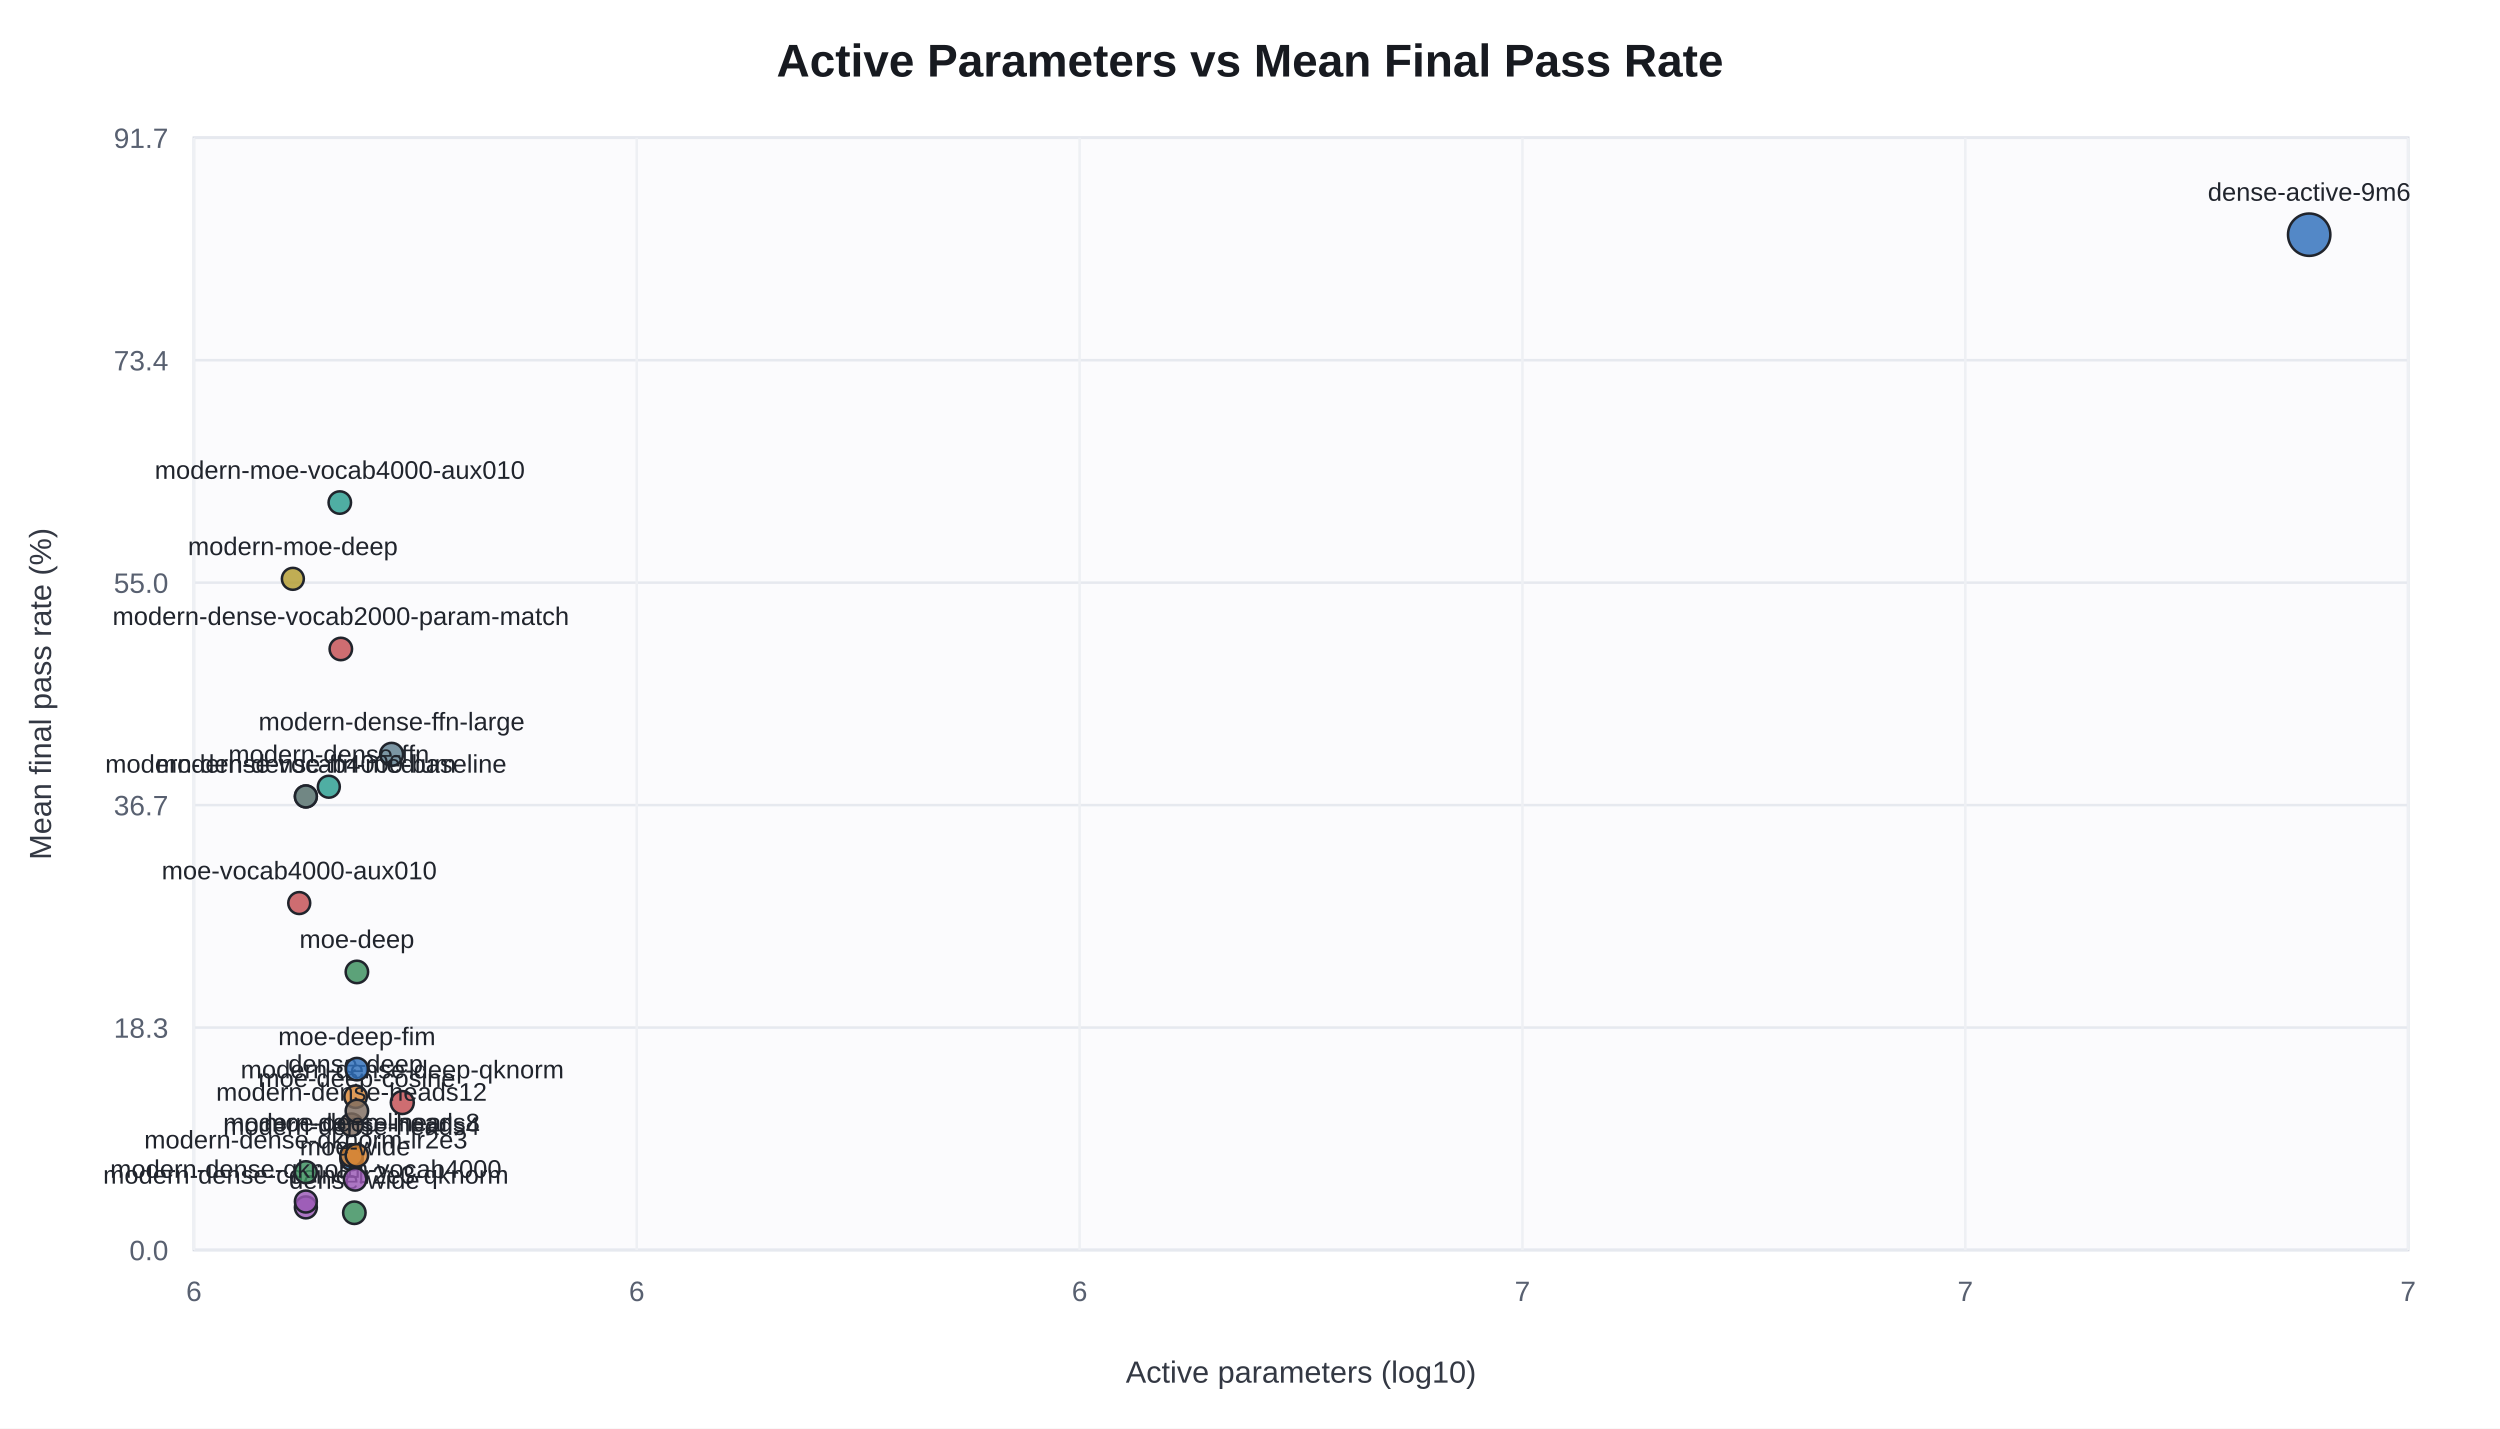
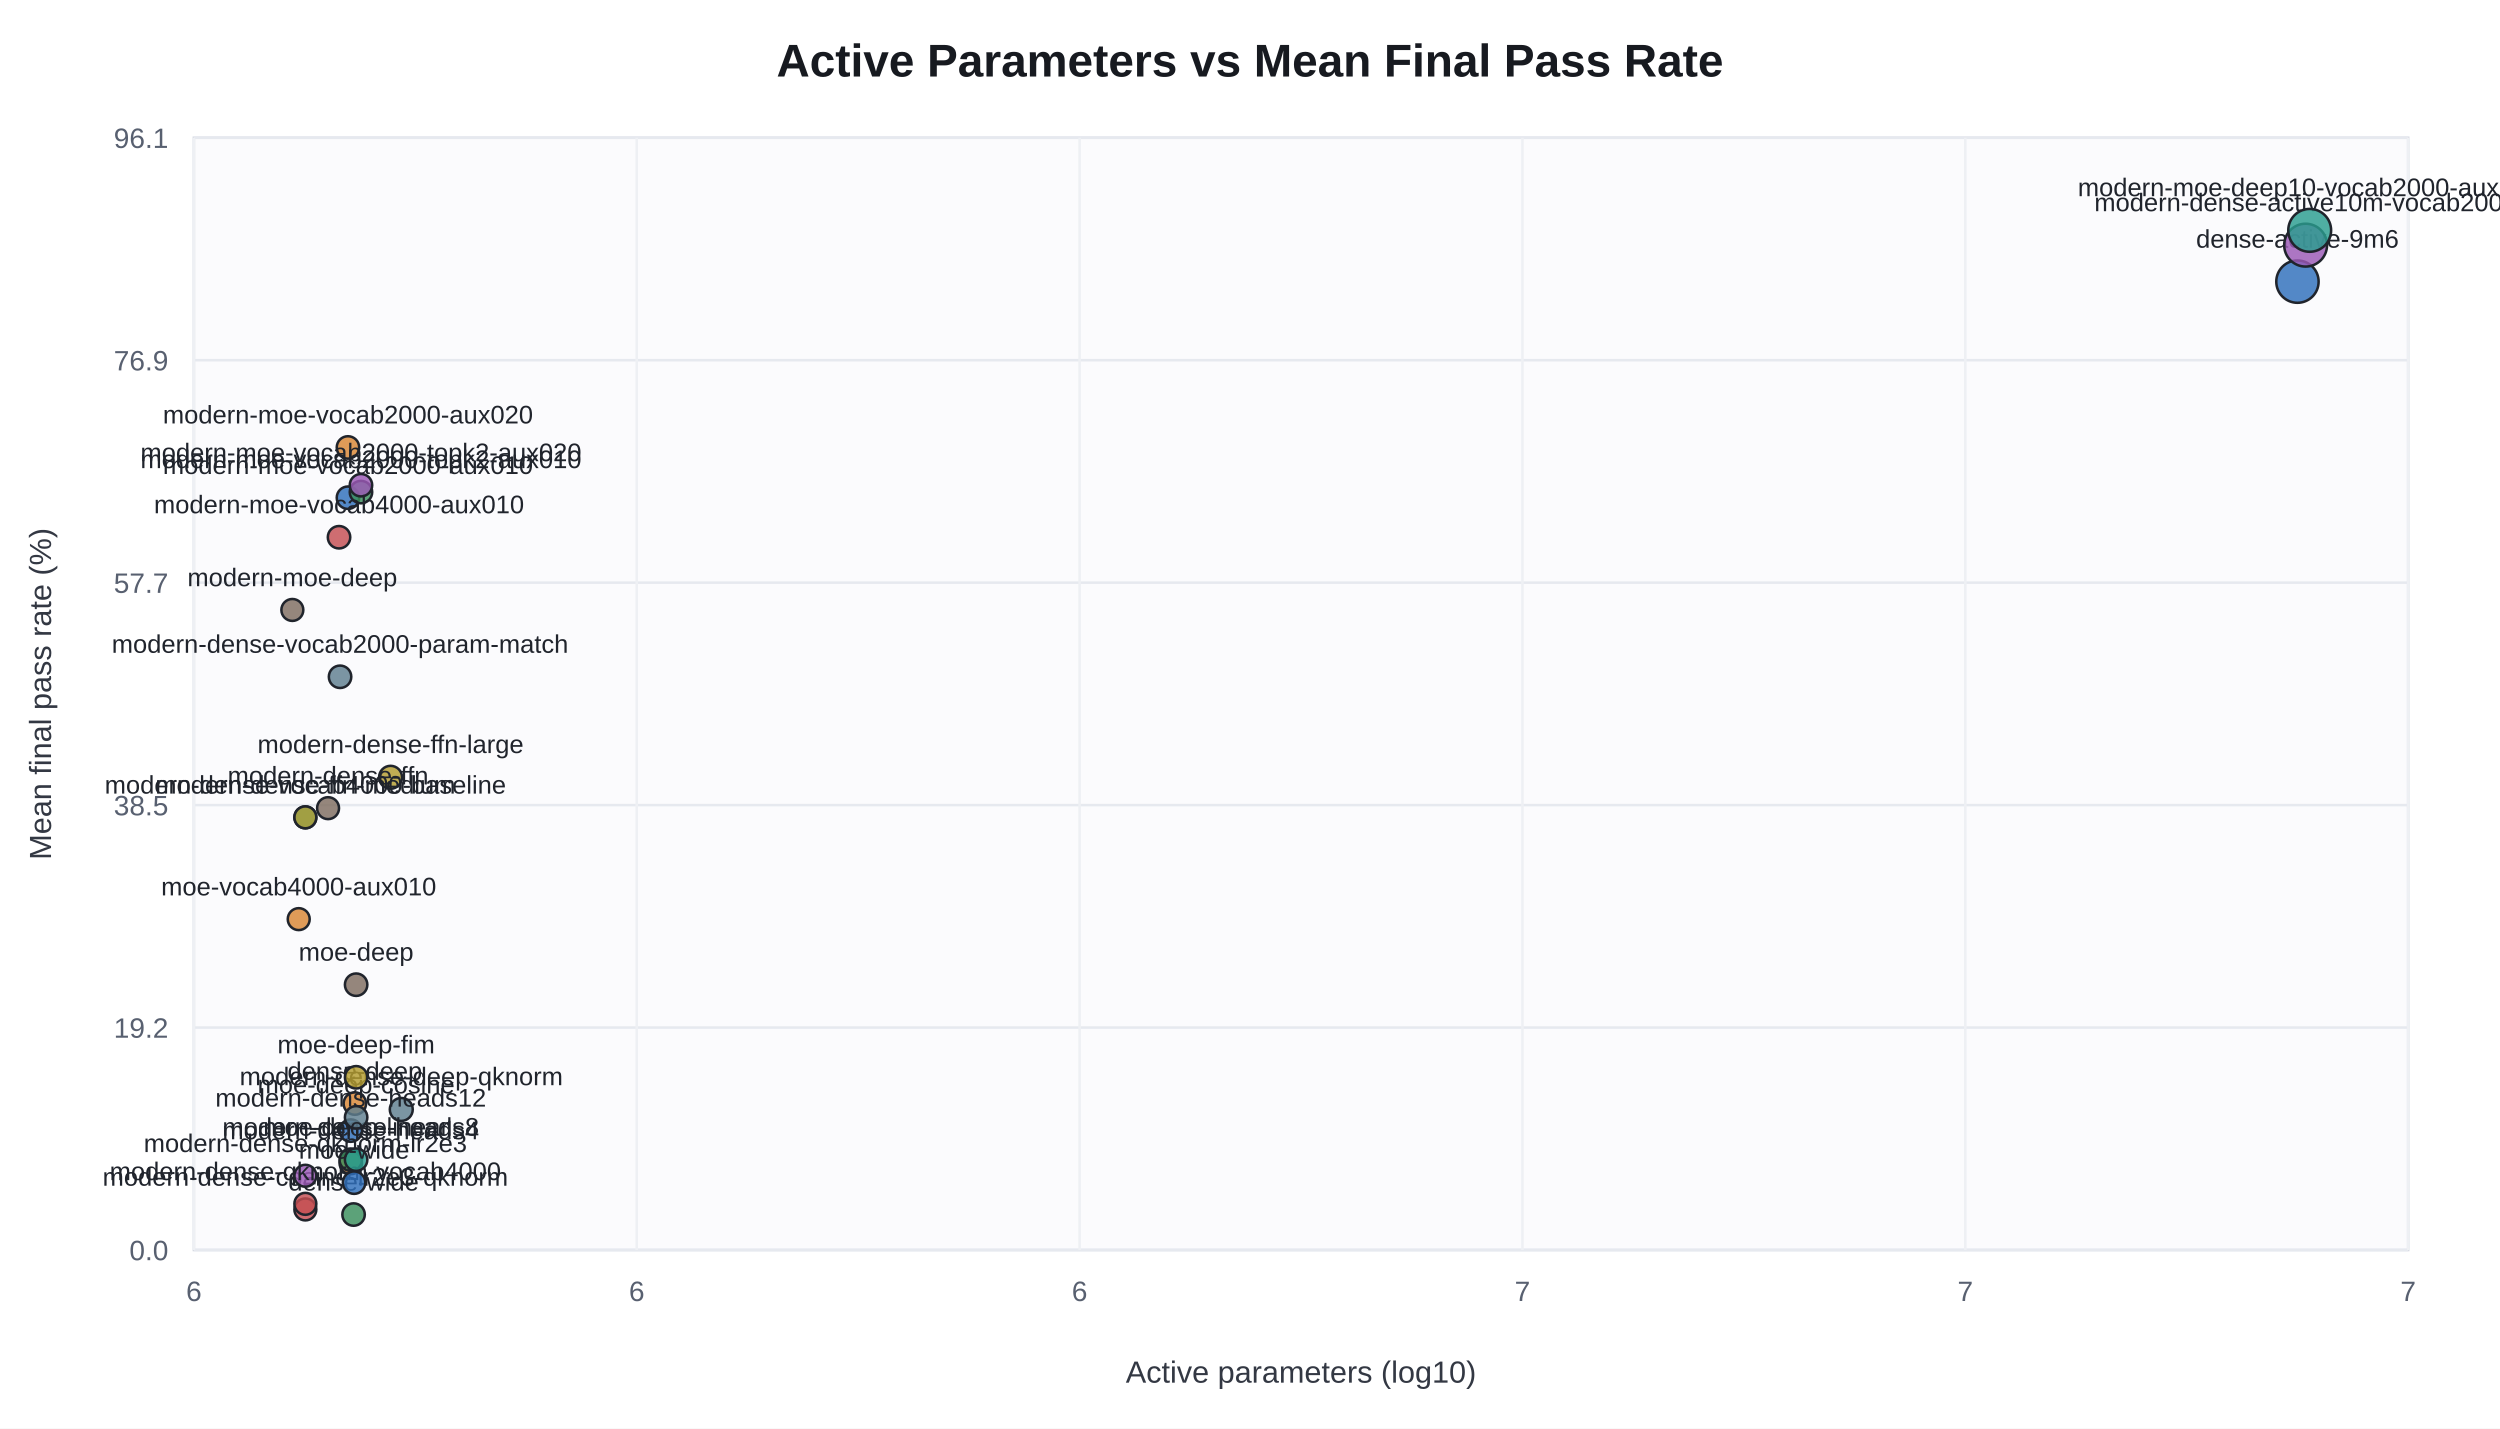
<svg xmlns="http://www.w3.org/2000/svg" width="980" height="560" viewBox="0 0 980 560" role="img">
  <style>
.title { font: 700 18px Arial, sans-serif; fill: #171a20; }
.axis-label { font: 12px Arial, sans-serif; fill: #333843; }
.tick { font: 11px Arial, sans-serif; fill: #586070; }
.legend { font: 12px Arial, sans-serif; fill: #232832; }
.point-label { font: 10px Arial, sans-serif; fill: #20242c; }
.x-label { font: 10px Arial, sans-serif; fill: #20242c; }
</style>
  <rect x="0" y="0" width="980" height="560" fill="#ffffff" />
  <text x="490.0" y="30" text-anchor="middle" class="title">Active Parameters vs Mean Final Pass Rate</text>
  <rect x="76" y="54" width="868" height="436" fill="#fbfbfd" stroke="#d5d9e2" />
  <text x="510.0" y="542" text-anchor="middle" class="axis-label">Active parameters (log10)</text>
  <text x="20" y="272.0" text-anchor="middle" class="axis-label" transform="rotate(-90 20 272.0)">Mean final pass rate (%)</text>
  <line x1="76" y1="490.0" x2="944" y2="490.0" stroke="#e6e9ef" stroke-width="1" />
  <text x="66" y="494.0" text-anchor="end" class="tick">0.0</text>
  <line x1="76" y1="402.8" x2="944" y2="402.8" stroke="#e6e9ef" stroke-width="1" />
-   <text x="66" y="406.8" text-anchor="end" class="tick">18.3</text>
+   <text x="66" y="406.8" text-anchor="end" class="tick">19.2</text>
  <line x1="76" y1="315.6" x2="944" y2="315.6" stroke="#e6e9ef" stroke-width="1" />
-   <text x="66" y="319.6" text-anchor="end" class="tick">36.7</text>
+   <text x="66" y="319.6" text-anchor="end" class="tick">38.5</text>
  <line x1="76" y1="228.4" x2="944" y2="228.4" stroke="#e6e9ef" stroke-width="1" />
-   <text x="66" y="232.4" text-anchor="end" class="tick">55.0</text>
+   <text x="66" y="232.4" text-anchor="end" class="tick">57.7</text>
  <line x1="76" y1="141.2" x2="944" y2="141.2" stroke="#e6e9ef" stroke-width="1" />
-   <text x="66" y="145.2" text-anchor="end" class="tick">73.4</text>
+   <text x="66" y="145.2" text-anchor="end" class="tick">76.9</text>
  <line x1="76" y1="54.0" x2="944" y2="54.0" stroke="#e6e9ef" stroke-width="1" />
-   <text x="66" y="58.0" text-anchor="end" class="tick">91.7</text>
+   <text x="66" y="58.0" text-anchor="end" class="tick">96.1</text>
  <line x1="76.0" y1="54" x2="76.0" y2="490" stroke="#eef0f4" stroke-width="1" />
  <text x="76.0" y="510" text-anchor="middle" class="tick">6</text>
  <line x1="249.6" y1="54" x2="249.6" y2="490" stroke="#eef0f4" stroke-width="1" />
  <text x="249.6" y="510" text-anchor="middle" class="tick">6</text>
  <line x1="423.2" y1="54" x2="423.2" y2="490" stroke="#eef0f4" stroke-width="1" />
  <text x="423.2" y="510" text-anchor="middle" class="tick">6</text>
  <line x1="596.8" y1="54" x2="596.8" y2="490" stroke="#eef0f4" stroke-width="1" />
  <text x="596.8" y="510" text-anchor="middle" class="tick">7</text>
  <line x1="770.4" y1="54" x2="770.4" y2="490" stroke="#eef0f4" stroke-width="1" />
  <text x="770.4" y="510" text-anchor="middle" class="tick">7</text>
  <line x1="944.0" y1="54" x2="944.0" y2="490" stroke="#eef0f4" stroke-width="1" />
  <text x="944.0" y="510" text-anchor="middle" class="tick">7</text>
-   <circle cx="905.2" cy="92.0" r="8.3" fill="#2f6fbb" fill-opacity="0.82" stroke="#20242c" stroke-width="1" />
-   <text x="905.2" y="78.7" class="point-label" text-anchor="middle">dense-active-9m6</text>
-   <circle cx="139.4" cy="429.9" r="4.4" fill="#d98634" fill-opacity="0.82" stroke="#20242c" stroke-width="1" />
-   <text x="139.4" y="420.5" class="point-label" text-anchor="middle">dense-deep</text>
-   <circle cx="138.9" cy="475.4" r="4.4" fill="#3a8f5c" fill-opacity="0.82" stroke="#20242c" stroke-width="1" />
-   <text x="138.9" y="466.0" class="point-label" text-anchor="middle">dense-wide</text>
-   <circle cx="119.9" cy="473.3" r="4.3" fill="#9b59b6" fill-opacity="0.82" stroke="#20242c" stroke-width="1" />
-   <text x="119.9" y="464.0" class="point-label" text-anchor="middle">modern-dense-cosine-lr2e3-qknorm</text>
-   <circle cx="157.7" cy="432.2" r="4.5" fill="#c44e52" fill-opacity="0.82" stroke="#20242c" stroke-width="1" />
-   <text x="157.7" y="422.7" class="point-label" text-anchor="middle">modern-dense-deep-qknorm</text>
-   <circle cx="153.5" cy="295.7" r="4.5" fill="#5f7f8f" fill-opacity="0.82" stroke="#20242c" stroke-width="1" />
-   <text x="153.5" y="286.3" class="point-label" text-anchor="middle">modern-dense-ffn-large</text>
-   <circle cx="119.9" cy="312.2" r="4.3" fill="#b39c2f" fill-opacity="0.82" stroke="#20242c" stroke-width="1" />
-   <text x="119.9" y="302.9" class="point-label" text-anchor="middle">modern-dense-ffn-medium</text>
-   <circle cx="128.9" cy="308.4" r="4.3" fill="#2a9d8f" fill-opacity="0.82" stroke="#20242c" stroke-width="1" />
-   <text x="128.9" y="299.1" class="point-label" text-anchor="middle">modern-dense-ffn</text>
-   <circle cx="137.8" cy="440.9" r="4.4" fill="#7f6d5f" fill-opacity="0.82" stroke="#20242c" stroke-width="1" />
-   <text x="137.8" y="431.5" class="point-label" text-anchor="middle">modern-dense-heads12</text>
-   <circle cx="137.8" cy="454.3" r="4.4" fill="#2f6fbb" fill-opacity="0.82" stroke="#20242c" stroke-width="1" />
-   <text x="137.8" y="444.9" class="point-label" text-anchor="middle">modern-dense-heads4</text>
-   <circle cx="137.8" cy="452.9" r="4.4" fill="#d98634" fill-opacity="0.82" stroke="#20242c" stroke-width="1" />
-   <text x="137.8" y="443.5" class="point-label" text-anchor="middle">modern-dense-heads8</text>
-   <circle cx="119.9" cy="459.5" r="4.3" fill="#3a8f5c" fill-opacity="0.82" stroke="#20242c" stroke-width="1" />
-   <text x="119.9" y="450.2" class="point-label" text-anchor="middle">modern-dense-qknorm-lr2e3</text>
-   <circle cx="119.9" cy="471.0" r="4.3" fill="#9b59b6" fill-opacity="0.82" stroke="#20242c" stroke-width="1" />
-   <text x="119.9" y="461.7" class="point-label" text-anchor="middle">modern-dense-qknorm-vocab4000</text>
-   <circle cx="133.6" cy="254.4" r="4.4" fill="#c44e52" fill-opacity="0.82" stroke="#20242c" stroke-width="1" />
-   <text x="133.6" y="245.0" class="point-label" text-anchor="middle">modern-dense-vocab2000-param-match</text>
-   <circle cx="119.9" cy="312.2" r="4.3" fill="#5f7f8f" fill-opacity="0.82" stroke="#20242c" stroke-width="1" />
-   <text x="119.9" y="302.9" class="point-label" text-anchor="middle">modern-dense-vocab4000-baseline</text>
-   <circle cx="114.8" cy="226.9" r="4.3" fill="#b39c2f" fill-opacity="0.82" stroke="#20242c" stroke-width="1" />
-   <text x="114.8" y="217.6" class="point-label" text-anchor="middle">modern-moe-deep</text>
-   <circle cx="133.2" cy="197.0" r="4.4" fill="#2a9d8f" fill-opacity="0.82" stroke="#20242c" stroke-width="1" />
-   <text x="133.2" y="187.7" class="point-label" text-anchor="middle">modern-moe-vocab4000-aux010</text>
-   <circle cx="139.9" cy="435.5" r="4.4" fill="#7f6d5f" fill-opacity="0.82" stroke="#20242c" stroke-width="1" />
-   <text x="139.9" y="426.1" class="point-label" text-anchor="middle">moe-deep-cosine</text>
-   <circle cx="139.9" cy="419.1" r="4.4" fill="#2f6fbb" fill-opacity="0.82" stroke="#20242c" stroke-width="1" />
-   <text x="139.9" y="409.7" class="point-label" text-anchor="middle">moe-deep-fim</text>
-   <circle cx="139.9" cy="452.9" r="4.4" fill="#d98634" fill-opacity="0.82" stroke="#20242c" stroke-width="1" />
-   <text x="139.9" y="443.5" class="point-label" text-anchor="middle">moe-deep-linear</text>
-   <circle cx="139.9" cy="381.0" r="4.4" fill="#3a8f5c" fill-opacity="0.82" stroke="#20242c" stroke-width="1" />
-   <text x="139.9" y="371.6" class="point-label" text-anchor="middle">moe-deep</text>
-   <circle cx="139.2" cy="462.3" r="4.4" fill="#9b59b6" fill-opacity="0.82" stroke="#20242c" stroke-width="1" />
-   <text x="139.2" y="452.9" class="point-label" text-anchor="middle">moe-wide</text>
-   <circle cx="117.3" cy="354.0" r="4.3" fill="#c44e52" fill-opacity="0.82" stroke="#20242c" stroke-width="1" />
-   <text x="117.3" y="344.7" class="point-label" text-anchor="middle">moe-vocab4000-aux010</text>
+   <circle cx="900.6" cy="110.4" r="8.3" fill="#2f6fbb" fill-opacity="0.82" stroke="#20242c" stroke-width="1" />
+   <text x="900.6" y="97.1" class="point-label" text-anchor="middle">dense-active-9m6</text>
+   <circle cx="139.1" cy="432.6" r="4.4" fill="#d98634" fill-opacity="0.82" stroke="#20242c" stroke-width="1" />
+   <text x="139.1" y="423.3" class="point-label" text-anchor="middle">dense-deep</text>
+   <circle cx="138.6" cy="476.1" r="4.4" fill="#3a8f5c" fill-opacity="0.82" stroke="#20242c" stroke-width="1" />
+   <text x="138.6" y="466.7" class="point-label" text-anchor="middle">dense-wide</text>
+   <circle cx="903.8" cy="96.1" r="8.4" fill="#9b59b6" fill-opacity="0.82" stroke="#20242c" stroke-width="1" />
+   <text x="903.8" y="82.8" class="point-label" text-anchor="middle">modern-dense-active10m-vocab2000</text>
+   <circle cx="119.7" cy="474.1" r="4.3" fill="#c44e52" fill-opacity="0.82" stroke="#20242c" stroke-width="1" />
+   <text x="119.7" y="464.8" class="point-label" text-anchor="middle">modern-dense-cosine-lr2e3-qknorm</text>
+   <circle cx="157.3" cy="434.9" r="4.5" fill="#5f7f8f" fill-opacity="0.82" stroke="#20242c" stroke-width="1" />
+   <text x="157.3" y="425.4" class="point-label" text-anchor="middle">modern-dense-deep-qknorm</text>
+   <circle cx="153.1" cy="304.7" r="4.5" fill="#b39c2f" fill-opacity="0.82" stroke="#20242c" stroke-width="1" />
+   <text x="153.1" y="295.2" class="point-label" text-anchor="middle">modern-dense-ffn-large</text>
+   <circle cx="119.7" cy="320.4" r="4.3" fill="#2a9d8f" fill-opacity="0.82" stroke="#20242c" stroke-width="1" />
+   <text x="119.7" y="311.1" class="point-label" text-anchor="middle">modern-dense-ffn-medium</text>
+   <circle cx="128.6" cy="316.8" r="4.3" fill="#7f6d5f" fill-opacity="0.82" stroke="#20242c" stroke-width="1" />
+   <text x="128.6" y="307.5" class="point-label" text-anchor="middle">modern-dense-ffn</text>
+   <circle cx="137.5" cy="443.2" r="4.4" fill="#2f6fbb" fill-opacity="0.82" stroke="#20242c" stroke-width="1" />
+   <text x="137.5" y="433.8" class="point-label" text-anchor="middle">modern-dense-heads12</text>
+   <circle cx="137.5" cy="455.9" r="4.4" fill="#d98634" fill-opacity="0.82" stroke="#20242c" stroke-width="1" />
+   <text x="137.5" y="446.6" class="point-label" text-anchor="middle">modern-dense-heads4</text>
+   <circle cx="137.5" cy="454.6" r="4.4" fill="#3a8f5c" fill-opacity="0.82" stroke="#20242c" stroke-width="1" />
+   <text x="137.5" y="445.2" class="point-label" text-anchor="middle">modern-dense-heads8</text>
+   <circle cx="119.7" cy="460.9" r="4.3" fill="#9b59b6" fill-opacity="0.82" stroke="#20242c" stroke-width="1" />
+   <text x="119.7" y="451.6" class="point-label" text-anchor="middle">modern-dense-qknorm-lr2e3</text>
+   <circle cx="119.7" cy="471.9" r="4.3" fill="#c44e52" fill-opacity="0.82" stroke="#20242c" stroke-width="1" />
+   <text x="119.7" y="462.6" class="point-label" text-anchor="middle">modern-dense-qknorm-vocab4000</text>
+   <circle cx="133.3" cy="265.3" r="4.4" fill="#5f7f8f" fill-opacity="0.82" stroke="#20242c" stroke-width="1" />
+   <text x="133.3" y="255.9" class="point-label" text-anchor="middle">modern-dense-vocab2000-param-match</text>
+   <circle cx="119.7" cy="320.4" r="4.3" fill="#b39c2f" fill-opacity="0.82" stroke="#20242c" stroke-width="1" />
+   <text x="119.7" y="311.1" class="point-label" text-anchor="middle">modern-dense-vocab4000-baseline</text>
+   <circle cx="905.4" cy="90.3" r="8.4" fill="#2a9d8f" fill-opacity="0.82" stroke="#20242c" stroke-width="1" />
+   <text x="905.4" y="76.9" class="point-label" text-anchor="middle">modern-moe-deep10-vocab2000-aux020</text>
+   <circle cx="114.6" cy="239.1" r="4.3" fill="#7f6d5f" fill-opacity="0.82" stroke="#20242c" stroke-width="1" />
+   <text x="114.6" y="229.8" class="point-label" text-anchor="middle">modern-moe-deep</text>
+   <circle cx="136.4" cy="195.1" r="4.4" fill="#2f6fbb" fill-opacity="0.82" stroke="#20242c" stroke-width="1" />
+   <text x="136.4" y="185.8" class="point-label" text-anchor="middle">modern-moe-vocab2000-aux010</text>
+   <circle cx="136.4" cy="175.4" r="4.4" fill="#d98634" fill-opacity="0.82" stroke="#20242c" stroke-width="1" />
+   <text x="136.4" y="166.0" class="point-label" text-anchor="middle">modern-moe-vocab2000-aux020</text>
+   <circle cx="141.5" cy="192.9" r="4.4" fill="#3a8f5c" fill-opacity="0.82" stroke="#20242c" stroke-width="1" />
+   <text x="141.5" y="183.5" class="point-label" text-anchor="middle">modern-moe-vocab2000-topk2-aux010</text>
+   <circle cx="141.5" cy="190.2" r="4.4" fill="#9b59b6" fill-opacity="0.82" stroke="#20242c" stroke-width="1" />
+   <text x="141.5" y="180.8" class="point-label" text-anchor="middle">modern-moe-vocab2000-topk2-aux020</text>
+   <circle cx="132.9" cy="210.6" r="4.4" fill="#c44e52" fill-opacity="0.82" stroke="#20242c" stroke-width="1" />
+   <text x="132.9" y="201.2" class="point-label" text-anchor="middle">modern-moe-vocab4000-aux010</text>
+   <circle cx="139.6" cy="438.0" r="4.4" fill="#5f7f8f" fill-opacity="0.82" stroke="#20242c" stroke-width="1" />
+   <text x="139.6" y="428.6" class="point-label" text-anchor="middle">moe-deep-cosine</text>
+   <circle cx="139.6" cy="422.3" r="4.4" fill="#b39c2f" fill-opacity="0.82" stroke="#20242c" stroke-width="1" />
+   <text x="139.6" y="412.9" class="point-label" text-anchor="middle">moe-deep-fim</text>
+   <circle cx="139.6" cy="454.6" r="4.4" fill="#2a9d8f" fill-opacity="0.82" stroke="#20242c" stroke-width="1" />
+   <text x="139.6" y="445.2" class="point-label" text-anchor="middle">moe-deep-linear</text>
+   <circle cx="139.6" cy="386.0" r="4.4" fill="#7f6d5f" fill-opacity="0.82" stroke="#20242c" stroke-width="1" />
+   <text x="139.6" y="376.6" class="point-label" text-anchor="middle">moe-deep</text>
+   <circle cx="138.8" cy="463.6" r="4.4" fill="#2f6fbb" fill-opacity="0.82" stroke="#20242c" stroke-width="1" />
+   <text x="138.8" y="454.2" class="point-label" text-anchor="middle">moe-wide</text>
+   <circle cx="117.1" cy="360.3" r="4.3" fill="#d98634" fill-opacity="0.82" stroke="#20242c" stroke-width="1" />
+   <text x="117.1" y="351.0" class="point-label" text-anchor="middle">moe-vocab4000-aux010</text>
</svg>
